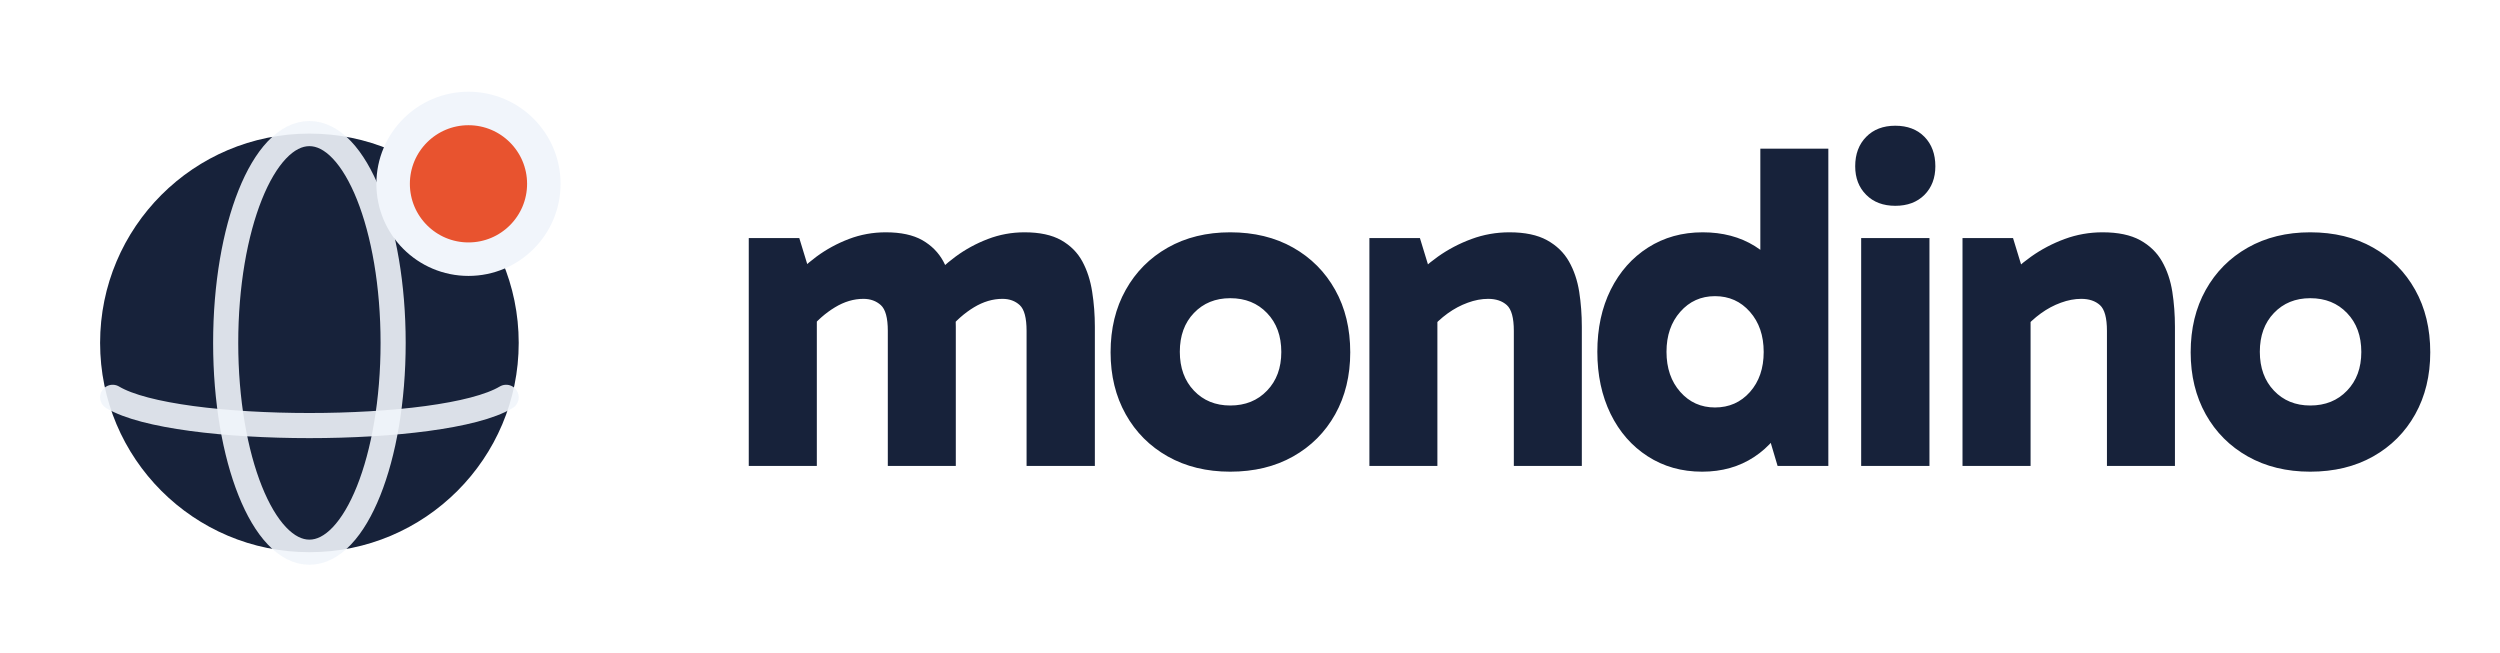
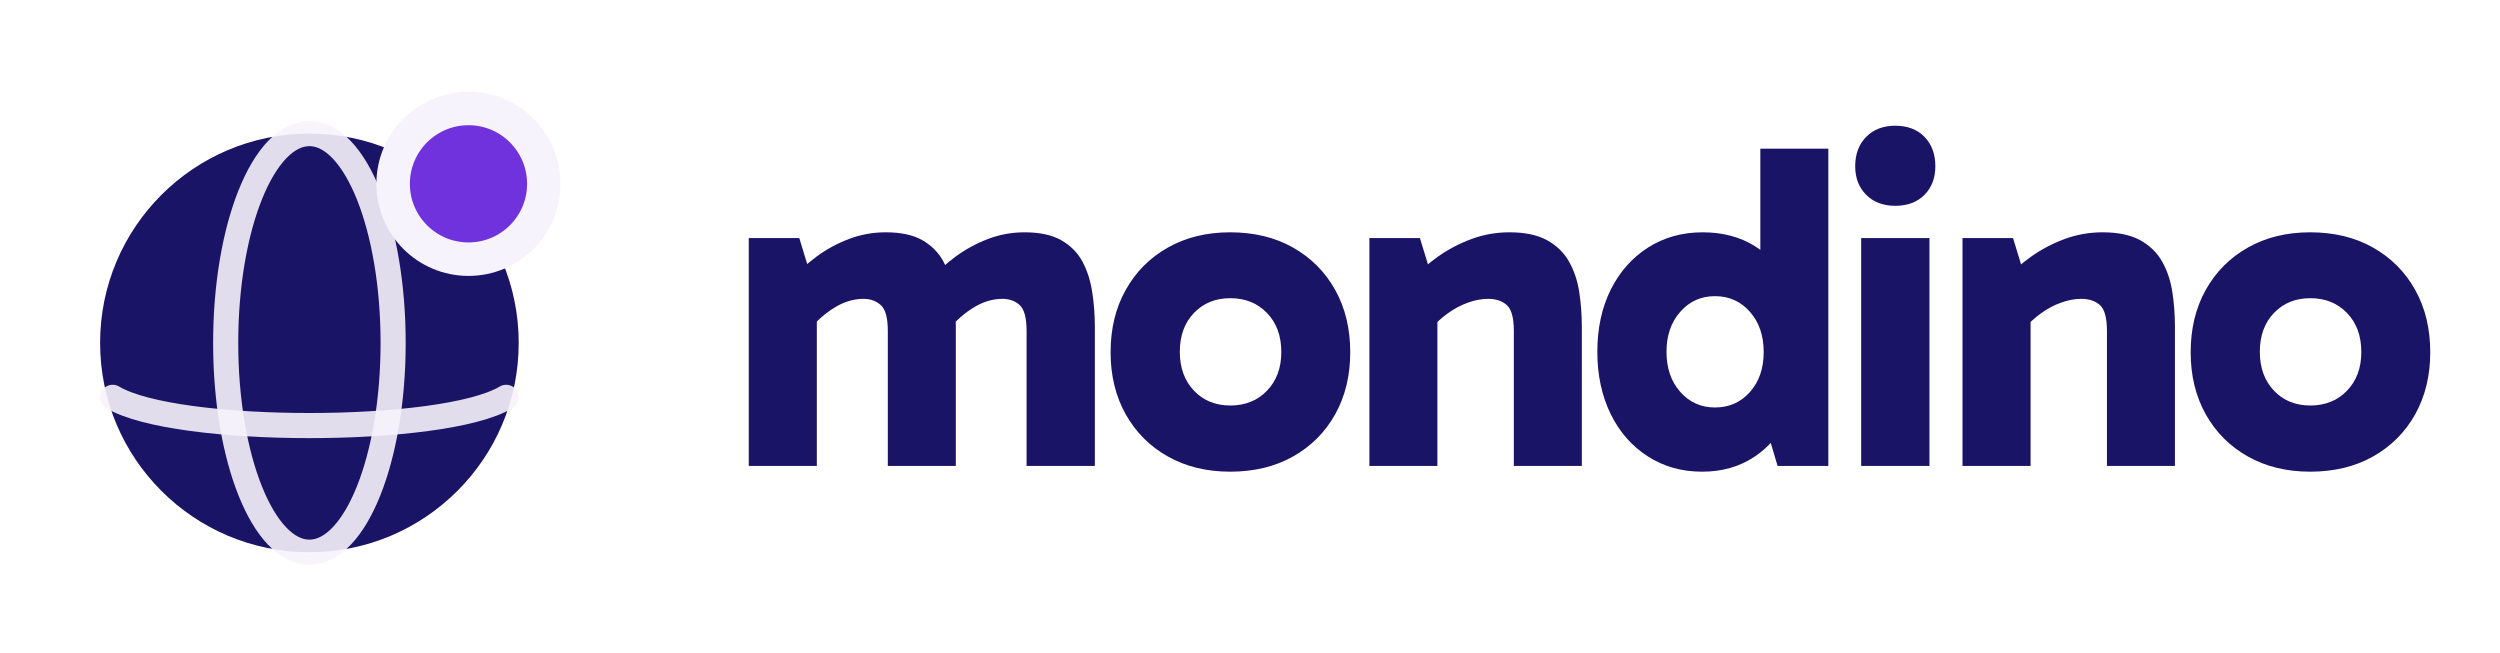
<svg xmlns="http://www.w3.org/2000/svg" viewBox="0 0 343.4 89.6" role="img" aria-label="mondino">
  <g transform="translate(8 8) scale(1.15)">
-     <circle cx="30" cy="34" r="25" fill="#17223a" />
-     <ellipse cx="30" cy="34" rx="10" ry="25" fill="none" stroke="#f1f5fb" stroke-opacity="0.9" stroke-width="3" />
-     <path d="M6.5 40.5C14 45 46 45 53.5 40.5" fill="none" stroke="#f1f5fb" stroke-opacity="0.9" stroke-width="3" stroke-linecap="round" />
-     <circle cx="49" cy="15" r="9" fill="#e8532f" stroke="#f1f5fb" stroke-width="4" />
+     <circle cx="30" cy="34" r="25" fill="#1a1466" />
+     <ellipse cx="30" cy="34" rx="10" ry="25" fill="none" stroke="#f6f3fc" stroke-opacity="0.9" stroke-width="3" />
+     <path d="M6.5 40.5C14 45 46 45 53.5 40.5" fill="none" stroke="#f6f3fc" stroke-opacity="0.9" stroke-width="3" stroke-linecap="round" />
+     <circle cx="49" cy="15" r="9" fill="#7032dc" stroke="#f6f3fc" stroke-width="4" />
  </g>
-   <path fill="#17223a" d="M102.85 64V32.7H109.79L111.68 38.89L108.48 38.65Q110.1 36.78 112.14 35.26Q114.19 33.75 116.6 32.83Q119.02 31.91 121.67 31.91Q124.78 31.91 126.69 32.99Q128.59 34.08 129.58 35.91Q130.56 37.74 130.93 40.08Q131.29 42.41 131.29 44.9V64H121.95V45.45Q121.95 42.78 120.99 41.91Q120.03 41.05 118.6 41.05Q116.6 41.05 114.68 42.22Q112.75 43.39 111.21 45.26L109.57 40.52H112.2V64ZM141.01 64V45.45Q141.01 42.78 140.07 41.91Q139.13 41.05 137.7 41.05Q135.7 41.05 133.77 42.22Q131.85 43.39 130.3 45.26L127.57 38.65Q129.19 36.78 131.24 35.26Q133.29 33.75 135.7 32.83Q138.11 31.91 140.73 31.91Q143.84 31.91 145.76 32.99Q147.68 34.08 148.67 35.91Q149.66 37.74 150.02 40.08Q150.39 42.41 150.39 44.9V64ZM168.98 64.79Q164.12 64.79 160.41 62.7Q156.7 60.61 154.63 56.91Q152.55 53.2 152.55 48.39Q152.55 43.52 154.63 39.82Q156.7 36.11 160.41 34.01Q164.12 31.91 168.98 31.91Q173.91 31.91 177.62 34.01Q181.33 36.11 183.4 39.82Q185.47 43.52 185.47 48.39Q185.47 53.2 183.4 56.91Q181.33 60.61 177.62 62.7Q173.91 64.79 168.98 64.79ZM168.99 55.7Q172.09 55.7 174.04 53.66Q176 51.63 176 48.35Q176 45.03 174.04 43Q172.09 40.96 168.99 40.96Q165.94 40.96 164 42.99Q162.06 45.01 162.06 48.32Q162.06 51.62 164 53.66Q165.94 55.7 168.99 55.7ZM207.34 31.91Q210.52 31.91 212.49 32.99Q214.47 34.08 215.51 35.91Q216.55 37.74 216.92 40.08Q217.28 42.41 217.28 44.9V64H207.94V45.45Q207.94 42.78 206.98 41.91Q206.02 41.05 204.41 41.05Q203.05 41.05 201.61 41.58Q200.17 42.1 198.85 43.05Q197.53 44.01 196.46 45.26L194.82 40.52H197.44V64H188.1V32.7H195.04L196.93 38.89L193.73 38.65Q195.37 36.78 197.5 35.26Q199.63 33.75 202.13 32.83Q204.62 31.91 207.34 31.91ZM233.81 64.79Q229.59 64.79 226.33 62.68Q223.06 60.58 221.23 56.85Q219.41 53.11 219.41 48.32Q219.41 43.49 221.25 39.79Q223.1 36.09 226.38 34Q229.66 31.91 233.88 31.91Q237.99 31.91 241.04 33.8Q244.08 35.69 245.77 39.35Q247.46 43.02 247.46 48.32Q247.46 53.37 245.73 57.06Q244.01 60.76 240.95 62.77Q237.88 64.79 233.81 64.79ZM235.57 55.97Q238.48 55.97 240.37 53.85Q242.26 51.72 242.26 48.35Q242.26 44.97 240.37 42.83Q238.48 40.68 235.57 40.68Q232.69 40.68 230.8 42.83Q228.91 44.97 228.91 48.32Q228.91 51.69 230.8 53.83Q232.69 55.97 235.57 55.97ZM244.17 64 241.8 56.02H242.4V41.39H241.8V20.42H251.14V64ZM265.03 64H255.65V32.7H265.03ZM254.83 22.84Q254.83 20.33 256.34 18.8Q257.84 17.27 260.34 17.27Q262.85 17.27 264.35 18.8Q265.84 20.33 265.84 22.84Q265.84 25.25 264.35 26.76Q262.85 28.27 260.34 28.27Q257.84 28.27 256.34 26.76Q254.83 25.25 254.83 22.84ZM288.81 31.91Q291.99 31.91 293.97 32.99Q295.94 34.08 296.98 35.91Q298.02 37.74 298.39 40.08Q298.75 42.41 298.75 44.9V64H289.41V45.45Q289.41 42.78 288.45 41.91Q287.49 41.05 285.88 41.05Q284.52 41.05 283.08 41.58Q281.64 42.1 280.33 43.05Q279.01 44.01 277.93 45.26L276.29 40.52H278.92V64H269.57V32.7H276.51L278.4 38.89L275.2 38.65Q276.85 36.78 278.98 35.26Q281.11 33.75 283.6 32.83Q286.1 31.91 288.81 31.91ZM317.33 64.79Q312.47 64.79 308.76 62.7Q305.05 60.61 302.98 56.91Q300.91 53.2 300.91 48.39Q300.91 43.52 302.98 39.82Q305.05 36.11 308.76 34.01Q312.47 31.91 317.33 31.91Q322.26 31.91 325.97 34.01Q329.68 36.11 331.75 39.82Q333.82 43.52 333.82 48.39Q333.82 53.2 331.75 56.91Q329.68 60.61 325.97 62.7Q322.26 64.79 317.33 64.79ZM317.34 55.7Q320.44 55.7 322.39 53.66Q324.35 51.63 324.35 48.35Q324.35 45.03 322.39 43Q320.44 40.96 317.34 40.96Q314.29 40.96 312.35 42.99Q310.41 45.01 310.41 48.32Q310.41 51.62 312.35 53.66Q314.29 55.7 317.34 55.7Z" />
+   <path fill="#1a1466" d="M102.85 64V32.7H109.79L111.68 38.89L108.48 38.65Q110.1 36.78 112.14 35.26Q114.19 33.75 116.6 32.83Q119.02 31.91 121.67 31.91Q124.78 31.91 126.69 32.99Q128.59 34.08 129.58 35.91Q130.56 37.74 130.93 40.08Q131.29 42.41 131.29 44.9V64H121.95V45.45Q121.95 42.78 120.99 41.91Q120.03 41.05 118.6 41.05Q116.6 41.05 114.68 42.22Q112.75 43.39 111.21 45.26L109.57 40.52H112.2V64ZM141.01 64V45.45Q141.01 42.78 140.07 41.91Q139.13 41.05 137.7 41.05Q135.7 41.05 133.77 42.22Q131.85 43.39 130.3 45.26L127.57 38.65Q129.19 36.78 131.24 35.26Q133.29 33.75 135.7 32.83Q138.11 31.91 140.73 31.91Q143.84 31.91 145.76 32.99Q147.68 34.08 148.67 35.91Q149.66 37.74 150.02 40.08Q150.39 42.41 150.39 44.9V64ZM168.98 64.79Q164.12 64.79 160.41 62.7Q156.7 60.61 154.63 56.91Q152.55 53.2 152.55 48.39Q152.55 43.52 154.63 39.82Q156.7 36.11 160.41 34.01Q164.12 31.91 168.98 31.91Q173.91 31.91 177.62 34.01Q181.33 36.11 183.4 39.82Q185.47 43.52 185.47 48.39Q185.47 53.2 183.4 56.91Q181.33 60.61 177.62 62.7Q173.91 64.79 168.98 64.79ZM168.99 55.7Q172.09 55.7 174.04 53.66Q176 51.63 176 48.35Q176 45.03 174.04 43Q172.09 40.96 168.99 40.96Q165.94 40.96 164 42.99Q162.06 45.01 162.06 48.32Q162.06 51.62 164 53.66Q165.94 55.7 168.99 55.7ZM207.34 31.91Q210.52 31.91 212.49 32.99Q214.47 34.08 215.51 35.91Q216.55 37.74 216.92 40.08Q217.28 42.41 217.28 44.9V64H207.94V45.45Q207.94 42.78 206.98 41.91Q206.02 41.05 204.41 41.05Q203.05 41.05 201.61 41.58Q200.17 42.1 198.85 43.05Q197.53 44.01 196.46 45.26L194.82 40.52H197.44V64H188.1V32.7H195.04L196.93 38.89L193.73 38.65Q195.37 36.78 197.5 35.26Q199.63 33.75 202.13 32.83Q204.62 31.91 207.34 31.91ZM233.81 64.79Q229.59 64.79 226.33 62.68Q223.06 60.58 221.23 56.85Q219.41 53.11 219.41 48.32Q219.41 43.49 221.25 39.79Q223.1 36.09 226.38 34Q229.66 31.91 233.88 31.91Q237.99 31.91 241.04 33.8Q244.08 35.69 245.77 39.35Q247.46 43.02 247.46 48.32Q247.46 53.37 245.73 57.06Q244.01 60.76 240.95 62.77Q237.88 64.79 233.81 64.79ZM235.57 55.97Q238.48 55.97 240.37 53.85Q242.26 51.72 242.26 48.35Q242.26 44.97 240.37 42.83Q238.48 40.68 235.57 40.68Q232.69 40.68 230.8 42.83Q228.91 44.97 228.91 48.32Q228.91 51.69 230.8 53.83Q232.69 55.97 235.57 55.97ZM244.17 64 241.8 56.02H242.4V41.39H241.8V20.42H251.14V64ZM265.03 64H255.65V32.7H265.03ZM254.83 22.84Q254.83 20.33 256.34 18.8Q257.84 17.27 260.34 17.27Q262.85 17.27 264.35 18.8Q265.84 20.33 265.84 22.84Q265.84 25.25 264.35 26.76Q262.85 28.27 260.34 28.27Q257.84 28.27 256.34 26.76Q254.83 25.25 254.83 22.84ZM288.81 31.91Q291.99 31.91 293.97 32.99Q295.94 34.08 296.98 35.91Q298.02 37.74 298.39 40.08Q298.75 42.41 298.75 44.9V64H289.41V45.45Q289.41 42.78 288.45 41.91Q287.49 41.05 285.88 41.05Q284.52 41.05 283.08 41.58Q281.64 42.1 280.33 43.05Q279.01 44.01 277.93 45.26L276.29 40.52H278.92V64H269.57V32.7H276.51L278.4 38.89L275.2 38.65Q276.85 36.78 278.98 35.26Q281.11 33.75 283.6 32.83Q286.1 31.91 288.81 31.91ZM317.33 64.79Q312.47 64.79 308.76 62.7Q305.05 60.61 302.98 56.91Q300.91 53.2 300.91 48.39Q300.91 43.52 302.98 39.82Q305.05 36.11 308.76 34.01Q312.47 31.91 317.33 31.91Q322.26 31.91 325.97 34.01Q329.68 36.11 331.75 39.82Q333.82 43.52 333.82 48.39Q333.82 53.2 331.75 56.91Q329.68 60.61 325.97 62.7Q322.26 64.79 317.33 64.79ZM317.34 55.7Q320.44 55.7 322.39 53.66Q324.35 51.63 324.35 48.35Q324.35 45.03 322.39 43Q320.44 40.96 317.34 40.96Q314.29 40.96 312.35 42.99Q310.41 45.01 310.41 48.32Q310.41 51.62 312.35 53.66Q314.29 55.7 317.34 55.7Z" />
</svg>
